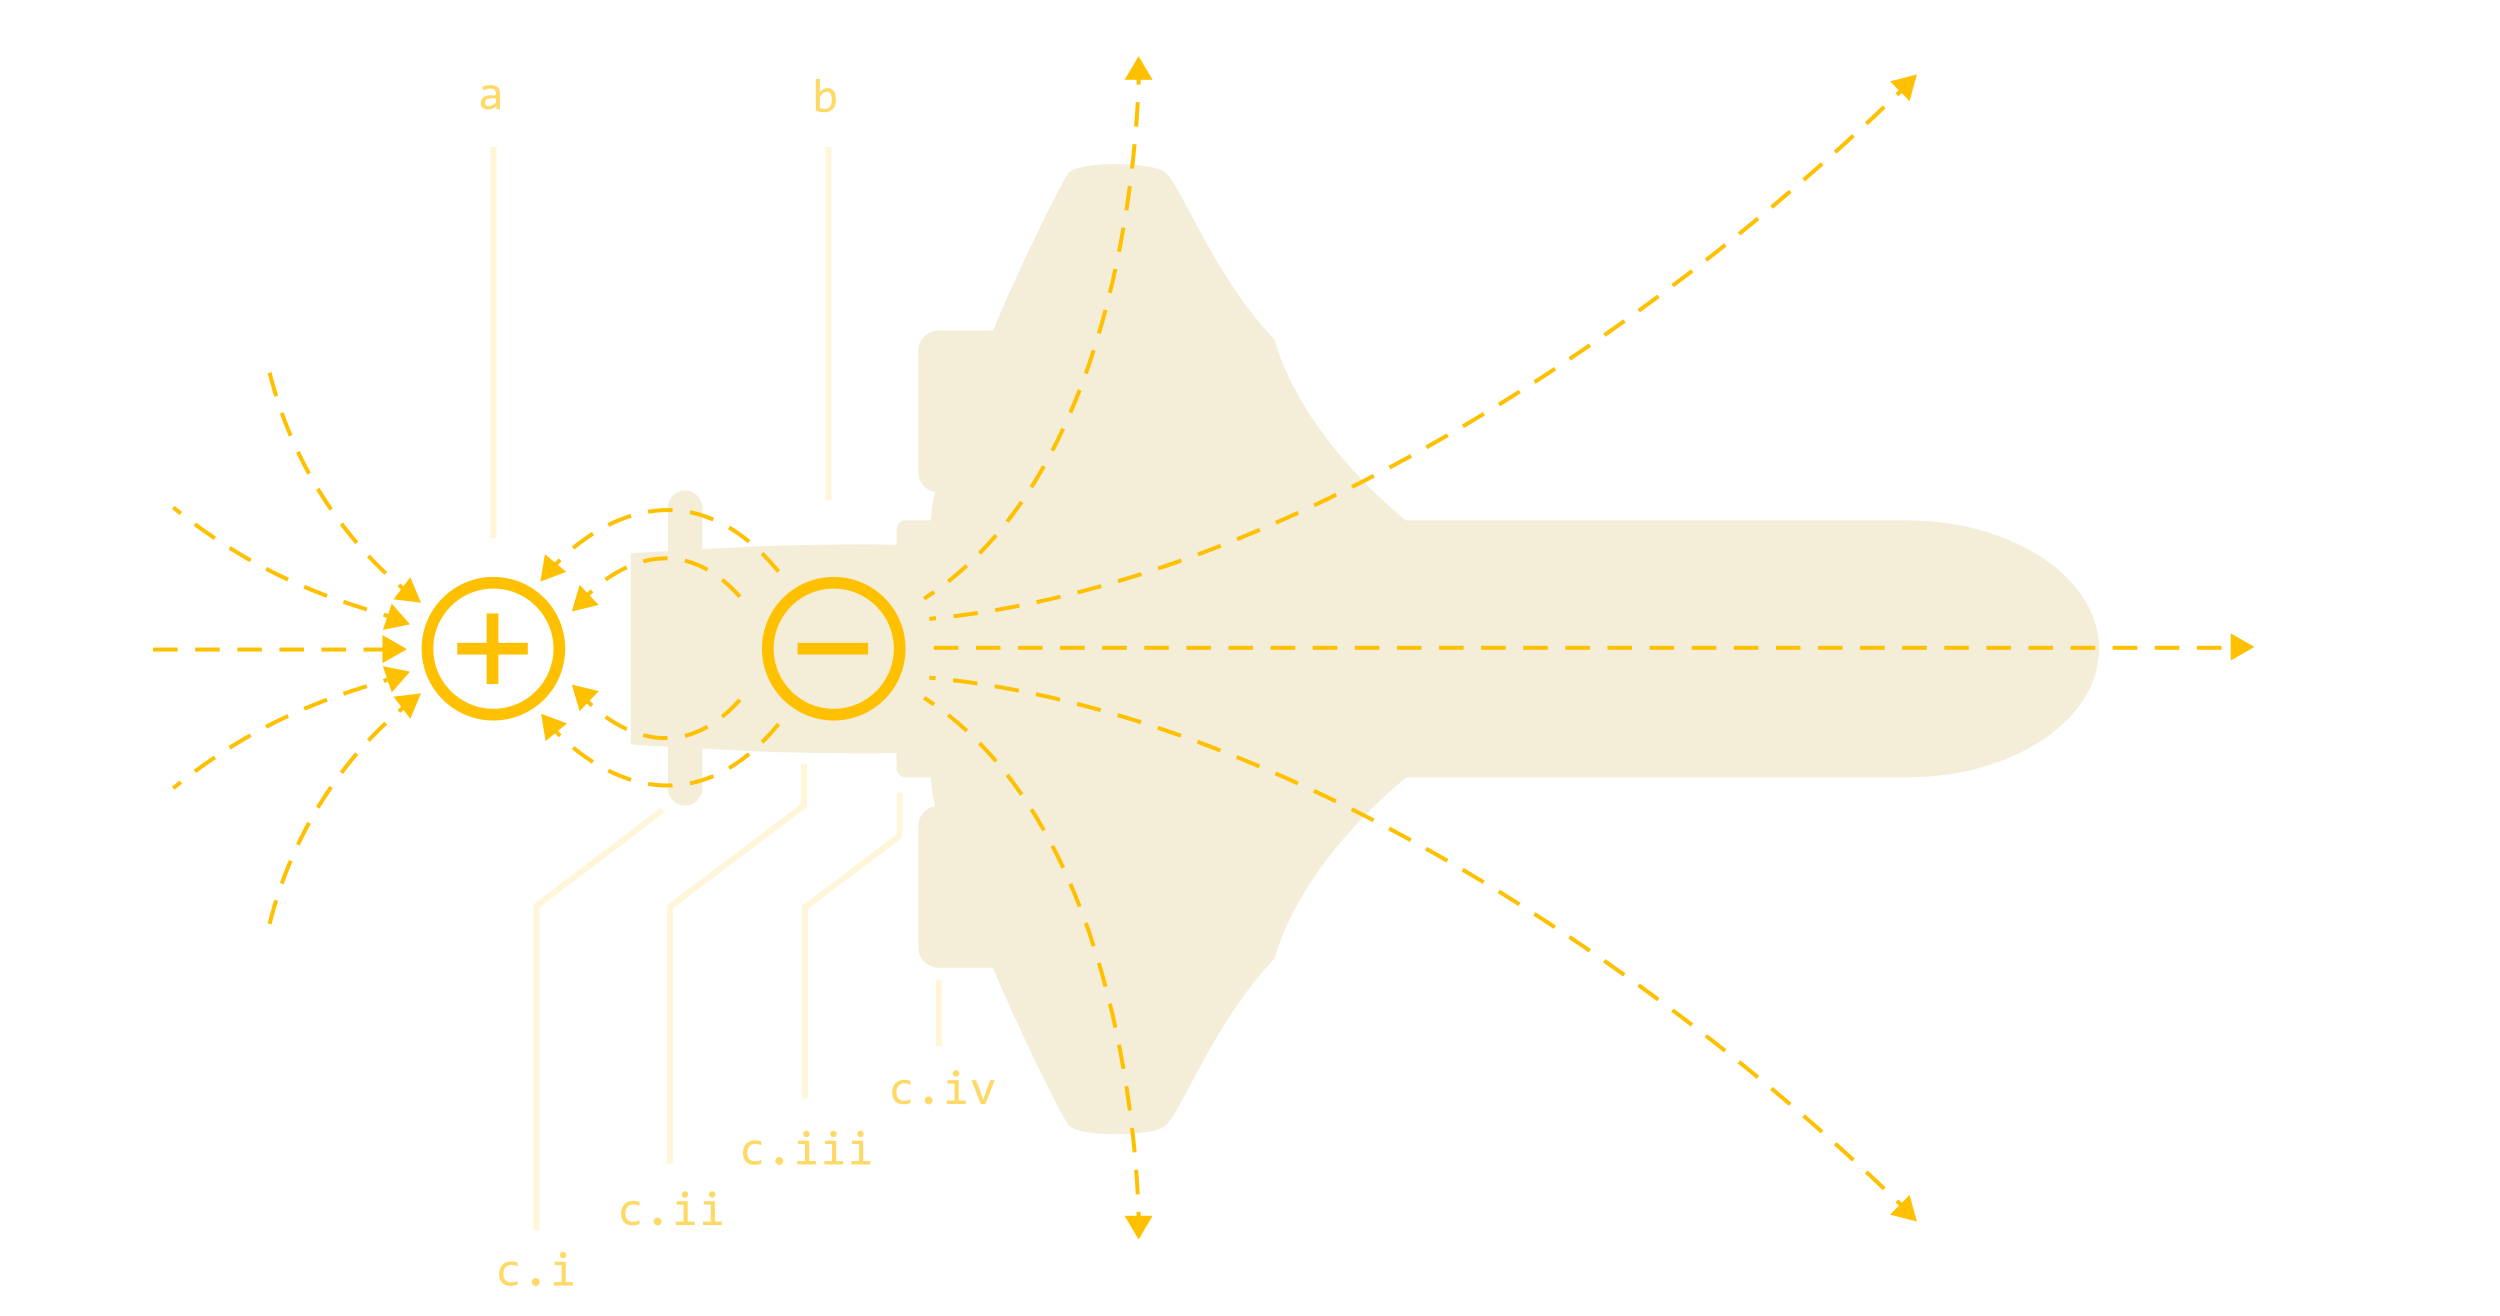
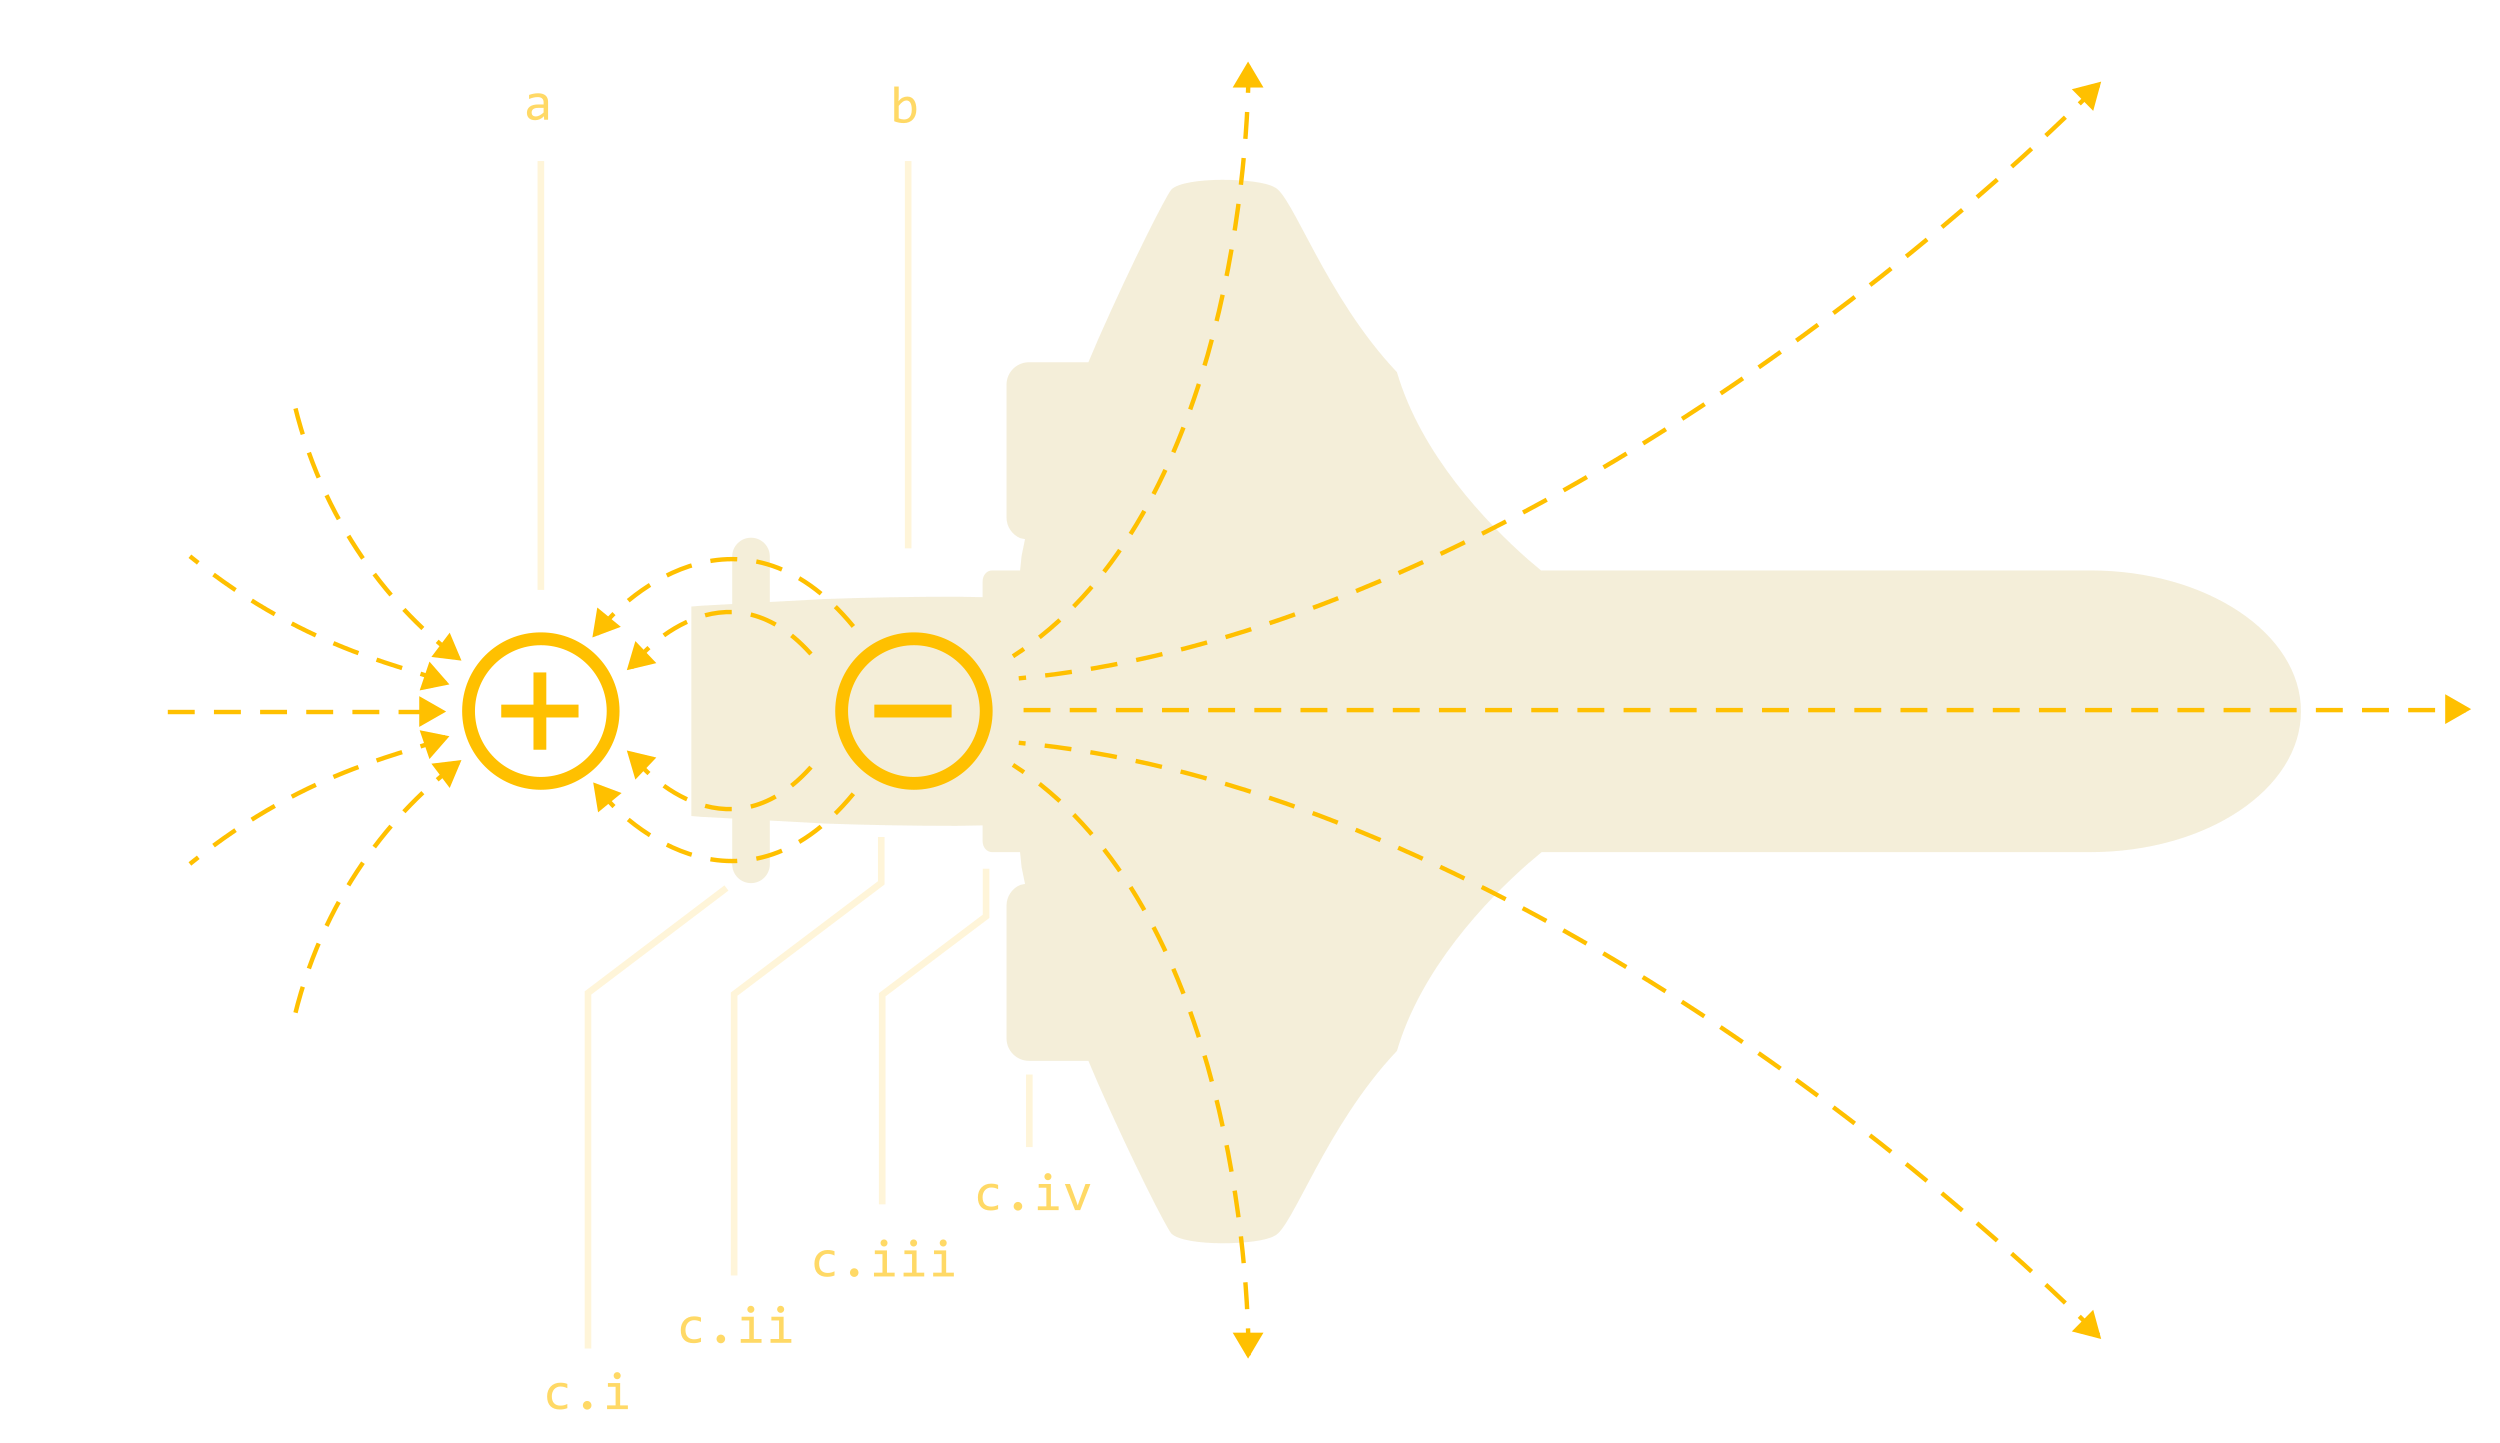
- <svg xmlns="http://www.w3.org/2000/svg" viewBox="250 500 2850 1500" preserveAspectRatio="xMidYMid meet">
+ <svg xmlns="http://www.w3.org/2000/svg" viewBox="250 500 2600 1500" preserveAspectRatio="xMidYMid meet">
  <style>
  .flux {
    stroke-dasharray: 28 20;
    animation: flux-move 6s linear infinite;
  }

  @keyframes flux-move {
    from { stroke-dashoffset: 0; }
    to   { stroke-dashoffset: -288; }
  }

    .reverse {
  animation-direction: reverse;
}
  
  </style>
  <defs>
  
  </defs>
  <g>
    <path d="M1167.5 1752.5 1167.5 1534.53 1275.5 1452.97 1275.5 1403.5" stroke="#FFC000" stroke-width="6.875" stroke-miterlimit="8" stroke-opacity="0.15" fill="none" fill-rule="evenodd" />
    <path d="M1013.5 1826.5 1013.5 1533.89 1166.5 1418.18 1166.5 1370.5" stroke="#FFC000" stroke-width="6.875" stroke-miterlimit="8" stroke-opacity="0.15" fill="none" fill-rule="evenodd" />
    <path d="M861.5 1902.5 861.5 1532.68 1005.5 1423.5" stroke="#FFC000" stroke-width="6.875" stroke-miterlimit="8" stroke-opacity="0.15" fill="none" fill-rule="evenodd" />
    <path d="M2643 1239.73C2643 1320.63 2544.92 1386.22 2423.94 1386.22L2423.86 1386.21 2423.82 1386.22 1853.31 1386.22 1839.43 1397.93C1795.42 1436.61 1727.78 1507.76 1702.82 1592.94 1628.37 1671.52 1593.75 1778.92 1575.06 1785.47 1566.92 1790.27 1543.7 1793.11 1520.76 1793 1497.82 1792.89 1475.17 1789.83 1468.16 1782.85 1462.19 1775.48 1427.7 1707.68 1392.49 1628.01L1381.94 1603.27 1320.17 1603.27C1307.25 1603.27 1296.78 1592.8 1296.78 1579.89L1296.78 1441.84C1296.78 1432.16 1302.67 1423.85 1311.06 1420.3L1316.02 1419.3 1312.47 1401.95 1310.85 1386.22 1281.69 1386.22C1276.29 1386.22 1271.92 1381.17 1271.92 1374.95L1271.92 1358.41 1244.58 1358.89C1197.55 1358.89 1151.65 1358.06 1107.31 1356.47L1050.61 1353.39 1050.61 1398.9C1050.61 1409.7 1041.85 1418.46 1031.05 1418.46 1020.25 1418.46 1011.49 1409.7 1011.49 1398.9L1011.49 1351.27 979.452 1349.53 969 1348.65 969 1130.82 979.452 1129.94 1011.49 1128.2 1011.49 1078.77C1011.49 1067.96 1020.25 1059.21 1031.05 1059.21 1041.85 1059.21 1050.61 1067.96 1050.61 1078.77L1050.61 1126.07 1107.31 1123C1151.65 1121.41 1197.55 1120.57 1244.58 1120.57L1271.92 1121.06 1271.92 1104.52C1271.92 1098.3 1276.29 1093.25 1281.69 1093.25L1310.9 1093.25 1312.47 1078.05 1316.02 1060.7 1311.06 1059.7C1302.67 1056.15 1296.78 1047.84 1296.78 1038.16L1296.78 900.11C1296.78 887.196 1307.25 876.728 1320.17 876.728L1381.94 876.728 1392.49 851.989C1427.7 772.319 1462.19 704.52 1468.16 697.153 1482.18 683.183 1558.78 684.929 1575.06 694.533 1593.75 701.082 1628.37 808.476 1702.82 887.057 1727.78 972.241 1795.42 1043.39 1839.43 1082.07L1852.68 1093.25 2423.82 1093.25 2423.86 1093.26 2423.94 1093.25C2544.92 1093.25 2643 1158.83 2643 1239.73Z" fill="#B88C00" fill-rule="evenodd" fill-opacity="0.15" />
    <path d="M812.5 667.5 812.5 1113.5" stroke="#FFC000" stroke-width="6.875" stroke-miterlimit="8" stroke-opacity="0.15" fill="none" fill-rule="evenodd" />
    <path d="M1194.5 667.5 1194.5 1070.26" stroke="#FFC000" stroke-width="6.875" stroke-miterlimit="8" stroke-opacity="0.15" fill="none" fill-rule="evenodd" />
    <path d="M0 0 0 75.47" stroke="#FFC000" stroke-width="6.875" stroke-miterlimit="8" stroke-opacity="0.15" fill="none" fill-rule="evenodd" transform="matrix(1 0 0 -1 1320.5 1692.97)" />
    <path d="M1192.73 604.48C1192.14 604.48 1191.54 604.573 1190.94 604.76 1190.33 604.947 1189.7 605.258 1189.05 605.693 1188.39 606.129 1187.71 606.707 1186.98 607.427 1186.26 608.147 1185.49 609.04 1184.66 610.107L1184.66 623.093C1185.58 623.449 1186.51 623.729 1187.45 623.933 1188.4 624.138 1189.3 624.24 1190.16 624.24 1191.23 624.24 1192.26 624.071 1193.23 623.733 1194.2 623.396 1195.06 622.831 1195.8 622.04 1196.54 621.249 1197.13 620.2 1197.57 618.893 1198.01 617.587 1198.23 615.964 1198.23 614.027 1198.23 612.622 1198.13 611.333 1197.92 610.16 1197.71 608.987 1197.39 607.982 1196.94 607.147 1196.5 606.311 1195.92 605.658 1195.23 605.187 1194.53 604.716 1193.7 604.48 1192.73 604.48ZM1180 590 1184.66 590 1184.66 600.373 1184.45 605.333C1185.79 603.538 1187.22 602.271 1188.75 601.534 1190.28 600.796 1191.92 600.427 1193.67 600.427 1195.21 600.427 1196.56 600.747 1197.72 601.387 1198.88 602.027 1199.85 602.929 1200.64 604.093 1201.43 605.258 1202.02 606.662 1202.41 608.307 1202.8 609.951 1203 611.787 1203 613.813 1203 616.035 1202.69 618.022 1202.08 619.773 1201.46 621.524 1200.58 623.009 1199.45 624.227 1198.31 625.444 1196.93 626.378 1195.31 627.026 1193.68 627.675 1191.85 628 1189.81 628 1188.22 628 1186.59 627.849 1184.93 627.547 1183.27 627.244 1181.63 626.764 1180 626.107Z" fill="#FFC000" fill-rule="evenodd" fill-opacity="0.6" />
    <path d="M809.478 612.212C808.327 612.212 807.335 612.328 806.502 612.562 805.67 612.795 804.988 613.127 804.456 613.558 803.925 613.989 803.531 614.505 803.274 615.106 803.017 615.707 802.889 616.385 802.889 617.138 802.889 617.659 802.969 618.157 803.128 618.633 803.287 619.108 803.544 619.53 803.898 619.898 804.253 620.266 804.713 620.558 805.28 620.773 805.847 620.988 806.538 621.096 807.353 621.096 808.415 621.096 809.633 620.769 811.006 620.114 812.379 619.458 813.827 618.422 815.35 617.004L815.35 612.212ZM809.584 597C811.196 597 812.649 597.18 813.942 597.539 815.235 597.898 816.329 598.445 817.223 599.181 818.118 599.917 818.804 600.841 819.282 601.954 819.761 603.067 820 604.377 820 605.885L820 624.516 815.855 624.516 815.749 620.881C814.296 622.335 812.822 623.385 811.325 624.031 809.828 624.677 808.256 625 806.608 625 805.085 625 803.783 624.802 802.703 624.408 801.622 624.013 800.732 623.47 800.033 622.779 799.333 622.088 798.819 621.276 798.491 620.342 798.164 619.409 798 618.395 798 617.3 798 614.59 798.996 612.467 800.989 610.933 802.982 609.398 805.926 608.631 809.823 608.631L815.35 608.631 815.35 606.262C815.35 604.664 814.845 603.385 813.836 602.425 812.826 601.465 811.285 600.985 809.212 600.985 807.707 600.985 806.223 601.155 804.762 601.497 803.301 601.837 801.791 602.322 800.232 602.95L800.232 598.723C800.816 598.508 801.467 598.297 802.185 598.091 802.902 597.884 803.659 597.7 804.456 597.539 805.253 597.377 806.086 597.247 806.954 597.148 807.822 597.05 808.699 597 809.584 597Z" fill="#FFC000" fill-rule="evenodd" fill-opacity="0.6" />
    <path d="M860.664 1957C861.274 1957 861.852 1957.12 862.399 1957.35 862.946 1957.59 863.421 1957.91 863.824 1958.32 864.228 1958.74 864.546 1959.22 864.779 1959.77 865.012 1960.32 865.129 1960.91 865.129 1961.54 865.129 1962.15 865.012 1962.73 864.779 1963.27 864.546 1963.81 864.228 1964.28 863.824 1964.69 863.421 1965.09 862.946 1965.41 862.399 1965.65 861.852 1965.88 861.274 1966 860.664 1966 860.036 1966 859.453 1965.88 858.915 1965.65 858.378 1965.41 857.907 1965.09 857.503 1964.69 857.1 1964.28 856.782 1963.81 856.549 1963.27 856.315 1962.73 856.199 1962.15 856.199 1961.54 856.199 1960.91 856.315 1960.32 856.549 1959.77 856.782 1959.22 857.1 1958.74 857.503 1958.32 857.907 1957.91 858.378 1957.59 858.915 1957.35 859.453 1957.12 860.036 1957 860.664 1957ZM882.235 1938.38 894.958 1938.38 894.958 1961.59 903 1961.59 903 1965.51 881.348 1965.51 881.348 1961.59 890.224 1961.59 890.224 1942.27 882.235 1942.27ZM832.61 1938C834.009 1938 835.318 1938.1 836.537 1938.3 837.756 1938.5 838.922 1938.82 840.034 1939.27L840.034 1943.76C838.868 1943.14 837.68 1942.7 836.47 1942.42 835.259 1942.14 834.009 1942 832.718 1942 831.516 1942 830.382 1942.23 829.315 1942.69 828.248 1943.15 827.311 1943.81 826.504 1944.68 825.698 1945.54 825.061 1946.59 824.595 1947.84 824.128 1949.08 823.895 1950.49 823.895 1952.05 823.895 1955.33 824.689 1957.79 826.276 1959.42 827.863 1961.05 830.064 1961.86 832.879 1961.86 834.152 1961.86 835.385 1961.72 836.577 1961.43 837.77 1961.14 838.922 1960.71 840.034 1960.14L840.034 1964.51C838.814 1964.98 837.564 1965.33 836.282 1965.55 835 1965.78 833.677 1965.89 832.314 1965.89 828.046 1965.89 824.761 1964.73 822.456 1962.41 820.152 1960.08 819 1956.68 819 1952.22 819 1950.07 819.332 1948.13 819.995 1946.38 820.659 1944.63 821.591 1943.14 822.793 1941.89 823.994 1940.65 825.429 1939.69 827.096 1939.01 828.764 1938.34 830.602 1938 832.61 1938ZM891.864 1927C892.385 1927 892.869 1927.09 893.317 1927.28 893.765 1927.47 894.155 1927.74 894.487 1928.08 894.819 1928.42 895.079 1928.82 895.267 1929.26 895.455 1929.7 895.549 1930.18 895.549 1930.7 895.549 1931.21 895.455 1931.68 895.267 1932.14 895.079 1932.59 894.819 1932.98 894.487 1933.32 894.155 1933.67 893.765 1933.93 893.317 1934.12 892.869 1934.31 892.385 1934.41 891.864 1934.41 891.345 1934.41 890.86 1934.31 890.412 1934.12 889.964 1933.93 889.574 1933.67 889.242 1933.32 888.91 1932.98 888.65 1932.59 888.462 1932.14 888.274 1931.68 888.18 1931.21 888.18 1930.7 888.18 1930.18 888.274 1929.7 888.462 1929.26 888.65 1928.82 888.91 1928.42 889.242 1928.08 889.574 1927.74 889.964 1927.47 890.412 1927.28 890.86 1927.09 891.345 1927 891.864 1927Z" fill="#FFC000" fill-rule="evenodd" fill-opacity="0.6" />
    <path d="M999.669 1888C1000.28 1888 1000.86 1888.12 1001.4 1888.35 1001.95 1888.59 1002.43 1888.91 1002.83 1889.32 1003.23 1889.74 1003.55 1890.22 1003.78 1890.77 1004.02 1891.32 1004.13 1891.91 1004.13 1892.54 1004.13 1893.15 1004.02 1893.73 1003.78 1894.27 1003.55 1894.81 1003.23 1895.28 1002.83 1895.69 1002.43 1896.09 1001.95 1896.41 1001.4 1896.65 1000.86 1896.88 1000.28 1897 999.669 1897 999.041 1897 998.459 1896.88 997.921 1896.65 997.382 1896.41 996.912 1896.09 996.508 1895.69 996.105 1895.28 995.786 1894.81 995.553 1894.27 995.32 1893.73 995.204 1893.15 995.204 1892.54 995.204 1891.91 995.32 1891.32 995.553 1890.77 995.786 1890.22 996.105 1889.74 996.508 1889.32 996.912 1888.91 997.382 1888.59 997.921 1888.35 998.459 1888.12 999.041 1888 999.669 1888ZM1052.23 1869.38 1064.96 1869.38 1064.96 1892.59 1073 1892.59 1073 1896.51 1051.35 1896.51 1051.35 1892.59 1060.22 1892.59 1060.22 1873.27 1052.23 1873.27ZM1021.24 1869.38 1033.97 1869.38 1033.97 1892.59 1042.01 1892.59 1042.01 1896.51 1020.36 1896.51 1020.36 1892.59 1029.23 1892.59 1029.23 1873.27 1021.24 1873.27ZM971.612 1869C973.011 1869 974.32 1869.1 975.539 1869.3 976.759 1869.5 977.924 1869.82 979.036 1870.27L979.036 1874.76C977.871 1874.14 976.683 1873.7 975.472 1873.42 974.261 1873.14 973.011 1873 971.719 1873 970.518 1873 969.384 1873.23 968.316 1873.69 967.249 1874.15 966.312 1874.81 965.505 1875.68 964.698 1876.54 964.062 1877.59 963.595 1878.84 963.129 1880.08 962.896 1881.49 962.896 1883.05 962.896 1886.33 963.69 1888.79 965.277 1890.42 966.864 1892.05 969.065 1892.87 971.881 1892.87 973.154 1892.87 974.387 1892.72 975.58 1892.43 976.772 1892.14 977.924 1891.71 979.036 1891.14L979.036 1895.51C977.817 1895.98 976.566 1896.33 975.284 1896.55 974.001 1896.78 972.679 1896.89 971.316 1896.89 967.048 1896.89 963.761 1895.73 961.457 1893.41 959.152 1891.08 958 1887.68 958 1883.22 958 1881.07 958.332 1879.13 958.995 1877.38 959.659 1875.63 960.592 1874.14 961.793 1872.89 962.995 1871.65 964.429 1870.69 966.097 1870.01 967.765 1869.34 969.603 1869 971.612 1869ZM1061.86 1858C1062.38 1858 1062.87 1858.09 1063.32 1858.28 1063.76 1858.47 1064.15 1858.74 1064.49 1859.08 1064.82 1859.42 1065.08 1859.82 1065.27 1860.26 1065.45 1860.7 1065.55 1861.18 1065.55 1861.7 1065.55 1862.21 1065.45 1862.68 1065.27 1863.13 1065.08 1863.59 1064.82 1863.98 1064.49 1864.32 1064.15 1864.67 1063.76 1864.93 1063.32 1865.12 1062.87 1865.31 1062.38 1865.41 1061.86 1865.41 1061.34 1865.41 1060.86 1865.31 1060.41 1865.12 1059.96 1864.93 1059.57 1864.67 1059.24 1864.32 1058.91 1863.98 1058.65 1863.59 1058.46 1863.13 1058.27 1862.68 1058.18 1862.21 1058.18 1861.7 1058.18 1861.18 1058.27 1860.7 1058.46 1860.26 1058.65 1859.82 1058.91 1859.42 1059.24 1859.08 1059.57 1858.74 1059.96 1858.47 1060.41 1858.28 1060.86 1858.09 1061.34 1858 1061.86 1858ZM1030.87 1858C1031.39 1858 1031.88 1858.09 1032.33 1858.28 1032.77 1858.47 1033.16 1858.74 1033.5 1859.08 1033.83 1859.42 1034.09 1859.82 1034.28 1860.26 1034.46 1860.7 1034.56 1861.18 1034.56 1861.7 1034.56 1862.21 1034.46 1862.68 1034.28 1863.13 1034.09 1863.59 1033.83 1863.98 1033.5 1864.32 1033.16 1864.67 1032.77 1864.93 1032.33 1865.12 1031.88 1865.31 1031.39 1865.41 1030.87 1865.41 1030.35 1865.41 1029.87 1865.31 1029.42 1865.12 1028.97 1864.93 1028.58 1864.67 1028.25 1864.32 1027.92 1863.98 1027.66 1863.59 1027.47 1863.13 1027.28 1862.68 1027.19 1862.21 1027.19 1861.7 1027.19 1861.18 1027.28 1860.7 1027.47 1860.26 1027.66 1859.82 1027.92 1859.42 1028.25 1859.08 1028.58 1858.74 1028.97 1858.47 1029.42 1858.28 1029.87 1858.09 1030.35 1858 1030.87 1858Z" fill="#FFC000" fill-rule="evenodd" fill-opacity="0.6" />
    <path d="M1138.39 1819C1138.99 1819 1139.57 1819.12 1140.11 1819.35 1140.65 1819.59 1141.13 1819.91 1141.53 1820.32 1141.93 1820.74 1142.24 1821.22 1142.47 1821.77 1142.71 1822.32 1142.82 1822.91 1142.82 1823.54 1142.82 1824.15 1142.71 1824.73 1142.47 1825.27 1142.24 1825.81 1141.93 1826.28 1141.53 1826.69 1141.13 1827.09 1140.65 1827.41 1140.11 1827.65 1139.57 1827.88 1138.99 1828 1138.39 1828 1137.76 1828 1137.18 1827.88 1136.65 1827.65 1136.12 1827.41 1135.65 1827.09 1135.25 1826.69 1134.85 1826.28 1134.53 1825.81 1134.3 1825.27 1134.07 1824.73 1133.95 1824.15 1133.95 1823.54 1133.95 1822.91 1134.07 1822.32 1134.3 1821.77 1134.53 1821.22 1134.85 1820.74 1135.25 1820.32 1135.65 1819.91 1136.12 1819.59 1136.65 1819.35 1137.18 1819.12 1137.76 1819 1138.39 1819ZM1221.37 1800.38 1234.01 1800.38 1234.01 1823.59 1242 1823.59 1242 1827.51 1220.49 1827.51 1220.49 1823.59 1229.31 1823.59 1229.31 1804.27 1221.37 1804.27ZM1190.59 1800.38 1203.23 1800.38 1203.23 1823.59 1211.22 1823.59 1211.22 1827.51 1189.71 1827.51 1189.71 1823.59 1198.53 1823.59 1198.53 1804.27 1190.59 1804.27ZM1159.81 1800.38 1172.45 1800.38 1172.45 1823.59 1180.44 1823.59 1180.44 1827.51 1158.93 1827.51 1158.93 1823.59 1167.75 1823.59 1167.75 1804.27 1159.81 1804.27ZM1110.52 1800C1111.91 1800 1113.21 1800.1 1114.42 1800.3 1115.63 1800.5 1116.79 1800.82 1117.89 1801.27L1117.89 1805.76C1116.74 1805.14 1115.56 1804.7 1114.35 1804.42 1113.15 1804.14 1111.91 1804 1110.63 1804 1109.43 1804 1108.31 1804.23 1107.25 1804.69 1106.19 1805.15 1105.26 1805.81 1104.45 1806.68 1103.65 1807.54 1103.02 1808.59 1102.56 1809.84 1102.09 1811.08 1101.86 1812.49 1101.86 1814.05 1101.86 1817.33 1102.65 1819.79 1104.23 1821.42 1105.8 1823.05 1107.99 1823.86 1110.79 1823.86 1112.05 1823.86 1113.28 1823.72 1114.46 1823.43 1115.64 1823.14 1116.79 1822.71 1117.89 1822.14L1117.89 1826.51C1116.68 1826.98 1115.44 1827.33 1114.17 1827.55 1112.89 1827.78 1111.58 1827.89 1110.23 1827.89 1105.99 1827.89 1102.72 1826.73 1100.43 1824.41 1098.14 1822.08 1097 1818.68 1097 1814.22 1097 1812.07 1097.33 1810.13 1097.99 1808.38 1098.65 1806.63 1099.57 1805.14 1100.77 1803.89 1101.96 1802.65 1103.39 1801.69 1105.04 1801.01 1106.7 1800.34 1108.52 1800 1110.52 1800ZM1230.94 1789C1231.46 1789 1231.94 1789.09 1232.38 1789.28 1232.83 1789.47 1233.21 1789.74 1233.54 1790.08 1233.87 1790.42 1234.13 1790.82 1234.32 1791.26 1234.51 1791.7 1234.6 1792.18 1234.6 1792.7 1234.6 1793.21 1234.51 1793.68 1234.32 1794.13 1234.13 1794.59 1233.87 1794.98 1233.54 1795.32 1233.21 1795.67 1232.83 1795.93 1232.38 1796.12 1231.94 1796.31 1231.46 1796.41 1230.94 1796.41 1230.42 1796.41 1229.94 1796.31 1229.5 1796.12 1229.05 1795.93 1228.66 1795.67 1228.33 1795.32 1228 1794.98 1227.75 1794.59 1227.56 1794.13 1227.37 1793.68 1227.28 1793.21 1227.28 1792.7 1227.28 1792.18 1227.37 1791.7 1227.56 1791.26 1227.75 1790.82 1228 1790.42 1228.33 1790.08 1228.66 1789.74 1229.05 1789.47 1229.5 1789.28 1229.94 1789.09 1230.42 1789 1230.94 1789ZM1200.16 1789C1200.68 1789 1201.16 1789.09 1201.6 1789.28 1202.05 1789.47 1202.43 1789.74 1202.76 1790.08 1203.09 1790.42 1203.35 1790.82 1203.54 1791.26 1203.73 1791.7 1203.82 1792.18 1203.82 1792.7 1203.82 1793.21 1203.73 1793.68 1203.54 1794.13 1203.35 1794.59 1203.09 1794.98 1202.76 1795.32 1202.43 1795.67 1202.05 1795.93 1201.6 1796.12 1201.16 1796.31 1200.68 1796.41 1200.16 1796.41 1199.64 1796.41 1199.16 1796.31 1198.72 1796.12 1198.27 1795.93 1197.88 1795.67 1197.55 1795.32 1197.22 1794.98 1196.97 1794.59 1196.78 1794.13 1196.59 1793.68 1196.5 1793.21 1196.5 1792.7 1196.5 1792.18 1196.59 1791.7 1196.78 1791.26 1196.97 1790.82 1197.22 1790.42 1197.55 1790.08 1197.88 1789.74 1198.27 1789.47 1198.72 1789.28 1199.16 1789.09 1199.64 1789 1200.16 1789ZM1169.38 1789C1169.9 1789 1170.38 1789.09 1170.82 1789.28 1171.27 1789.47 1171.66 1789.74 1171.98 1790.08 1172.31 1790.42 1172.57 1790.82 1172.76 1791.26 1172.95 1791.7 1173.04 1792.18 1173.04 1792.7 1173.04 1793.21 1172.95 1793.68 1172.76 1794.13 1172.57 1794.59 1172.31 1794.98 1171.98 1795.32 1171.66 1795.67 1171.27 1795.93 1170.82 1796.12 1170.38 1796.31 1169.9 1796.41 1169.38 1796.41 1168.86 1796.41 1168.38 1796.31 1167.94 1796.12 1167.49 1795.93 1167.1 1795.67 1166.77 1795.32 1166.45 1794.98 1166.19 1794.59 1166 1794.13 1165.81 1793.68 1165.72 1793.21 1165.72 1792.7 1165.72 1792.18 1165.81 1791.7 1166 1791.26 1166.19 1790.82 1166.45 1790.42 1166.77 1790.08 1167.1 1789.74 1167.49 1789.47 1167.94 1789.28 1168.38 1789.09 1168.86 1789 1169.38 1789Z" fill="#FFC000" fill-rule="evenodd" fill-opacity="0.6" />
    <path d="M1308.65 1750C1309.26 1750 1309.84 1750.12 1310.39 1750.35 1310.93 1750.59 1311.41 1750.91 1311.81 1751.32 1312.22 1751.74 1312.53 1752.22 1312.77 1752.77 1313 1753.32 1313.12 1753.91 1313.12 1754.54 1313.12 1755.15 1313 1755.73 1312.77 1756.27 1312.53 1756.81 1312.22 1757.28 1311.81 1757.69 1311.41 1758.09 1310.93 1758.41 1310.39 1758.65 1309.84 1758.88 1309.26 1759 1308.65 1759 1308.03 1759 1307.44 1758.88 1306.91 1758.65 1306.37 1758.41 1305.9 1758.09 1305.49 1757.69 1305.09 1757.28 1304.77 1756.81 1304.54 1756.27 1304.31 1755.73 1304.19 1755.15 1304.19 1754.54 1304.19 1753.91 1304.31 1753.32 1304.54 1752.77 1304.77 1752.22 1305.09 1751.74 1305.49 1751.32 1305.9 1750.91 1306.37 1750.59 1306.91 1750.35 1307.44 1750.12 1308.03 1750 1308.65 1750ZM1357.46 1731.38 1362.78 1731.38 1369.4 1749.32 1370.82 1753.7 1372.3 1749.22 1378.86 1731.38 1384 1731.38 1373.41 1758.51 1368.03 1758.51ZM1330.22 1731.38 1342.94 1731.38 1342.94 1754.59 1350.98 1754.59 1350.98 1758.51 1329.33 1758.51 1329.33 1754.59 1338.21 1754.59 1338.21 1735.27 1330.22 1735.27ZM1280.61 1731C1282 1731 1283.31 1731.1 1284.53 1731.3 1285.75 1731.5 1286.92 1731.82 1288.03 1732.27L1288.03 1736.76C1286.86 1736.14 1285.68 1735.7 1284.47 1735.42 1283.26 1735.14 1282 1735 1280.71 1735 1279.51 1735 1278.38 1735.23 1277.31 1735.69 1276.25 1736.15 1275.31 1736.81 1274.5 1737.68 1273.7 1738.54 1273.06 1739.59 1272.59 1740.84 1272.13 1742.08 1271.89 1743.49 1271.89 1745.05 1271.89 1748.33 1272.69 1750.79 1274.27 1752.42 1275.86 1754.05 1278.06 1754.86 1280.88 1754.86 1282.15 1754.86 1283.38 1754.72 1284.57 1754.43 1285.77 1754.14 1286.92 1753.71 1288.03 1753.14L1288.03 1757.51C1286.81 1757.98 1285.56 1758.33 1284.28 1758.55 1283 1758.78 1281.67 1758.89 1280.31 1758.89 1276.04 1758.89 1272.76 1757.73 1270.46 1755.41 1268.15 1753.08 1267 1749.68 1267 1745.22 1267 1743.07 1267.33 1741.13 1267.99 1739.38 1268.66 1737.63 1269.59 1736.14 1270.79 1734.89 1271.99 1733.65 1273.43 1732.69 1275.09 1732.01 1276.76 1731.34 1278.6 1731 1280.61 1731ZM1339.85 1720C1340.37 1720 1340.85 1720.09 1341.3 1720.28 1341.75 1720.47 1342.14 1720.74 1342.47 1721.08 1342.8 1721.42 1343.06 1721.82 1343.25 1722.26 1343.44 1722.7 1343.53 1723.18 1343.53 1723.7 1343.53 1724.21 1343.44 1724.68 1343.25 1725.14 1343.06 1725.59 1342.8 1725.98 1342.47 1726.32 1342.14 1726.67 1341.75 1726.93 1341.3 1727.12 1340.85 1727.31 1340.37 1727.41 1339.85 1727.41 1339.33 1727.41 1338.84 1727.31 1338.39 1727.12 1337.95 1726.93 1337.56 1726.67 1337.22 1726.32 1336.89 1725.98 1336.63 1725.59 1336.44 1725.14 1336.26 1724.68 1336.16 1724.21 1336.16 1723.7 1336.16 1723.18 1336.26 1722.7 1336.44 1722.26 1336.63 1721.82 1336.89 1721.42 1337.22 1721.08 1337.56 1720.74 1337.95 1720.47 1338.39 1720.28 1338.84 1720.09 1339.33 1720 1339.85 1720Z" fill="#FFC000" fill-rule="evenodd" fill-opacity="0.6" />
    <path class="flux" d="M1314.5 1238.5 2814.36 1238.5" stroke="#FFC000" stroke-width="4.583" stroke-miterlimit="8" fill="none" fill-rule="evenodd" />
    <path class="flux" d="M424.5 1240.5 710.287 1240.5" stroke="#FFC000" stroke-width="4.583" stroke-miterlimit="8" fill="none" fill-rule="evenodd" />
    <path class="flux reverse" d="M870.5 1159.5C891.212 1126.99 1018 1006.2 1137.5 1151.51" stroke="#FFC000" stroke-width="4.583" stroke-miterlimit="8" fill="none" fill-rule="evenodd" />
    <path class="flux reverse" d="M906.5 1194.5C921.549 1170.33 1013.67 1080.51 1100.5 1188.56" stroke="#FFC000" stroke-width="4.583" stroke-miterlimit="8" fill="none" fill-rule="evenodd" />
    <path class="flux reverse" d="M726.5 1184.5C662.309 1136.95 583.137 1045.72 553.5 908.5" stroke="#FFC000" stroke-width="4.583" stroke-miterlimit="8" fill="none" fill-rule="evenodd" />
    <path class="flux reverse" d="M713.5 1210.5C683.827 1194.49 573.964 1181.34 447.5 1078.5" stroke="#FFC000" stroke-width="4.583" stroke-miterlimit="8" fill="none" fill-rule="evenodd" />
    <path class="flux reverse" d="M2432.5 588.5C2172.44 845.562 1726.51 1166.59 1309.5 1205.5" stroke="#FFC000" stroke-width="4.583" stroke-miterlimit="8" fill="none" fill-rule="evenodd" />
    <path class="flux reverse" d="M1548.5 568.5C1548.11 688.567 1517.29 1045.09 1303.5 1182.5" stroke="#FFC000" stroke-width="4.583" stroke-miterlimit="8" fill="none" fill-rule="evenodd" />
    <g>
      <g>
        <g>
          <path d="M1200.5 1162.31C1157.86 1162.3 1123.28 1196.86 1123.27 1239.5 1123.26 1282.14 1157.81 1316.72 1200.46 1316.73 1243.1 1316.74 1277.68 1282.19 1277.69 1239.54 1277.69 1239.54 1277.69 1239.53 1277.69 1239.52 1277.71 1196.9 1243.18 1162.33 1200.56 1162.31 1200.54 1162.31 1200.52 1162.31 1200.5 1162.31ZM1200.5 1312.67C1160.1 1312.68 1127.34 1279.94 1127.33 1239.54 1127.32 1199.14 1160.06 1166.39 1200.46 1166.37 1240.85 1166.36 1273.61 1199.1 1273.62 1239.5 1273.62 1239.51 1273.62 1239.52 1273.62 1239.53 1273.58 1279.9 1240.87 1312.62 1200.5 1312.67Z" stroke="#FFC000" stroke-width="9.286" fill="#FFC000" />
          <path d="M1163.94 1237.47 1235.03 1237.47 1235.03 1241.53 1163.94 1241.53Z" stroke="#FFC000" stroke-width="9.286" fill="#FFC000" />
        </g>
      </g>
    </g>
    <g>
      <g>
        <g>
          <path d="M812.5 1162.31C769.858 1162.3 735.28 1196.86 735.268 1239.5 735.255 1282.14 769.813 1316.72 812.455 1316.73 855.097 1316.74 889.675 1282.19 889.687 1239.54 889.687 1239.54 889.687 1239.53 889.687 1239.52 889.71 1196.9 855.179 1162.33 812.561 1162.31 812.541 1162.31 812.52 1162.31 812.5 1162.31ZM812.5 1312.67C772.102 1312.68 739.343 1279.94 739.33 1239.54 739.318 1199.14 772.057 1166.39 812.455 1166.37 852.853 1166.36 885.613 1199.1 885.625 1239.5 885.625 1239.51 885.625 1239.52 885.625 1239.53 885.585 1279.9 852.873 1312.62 812.5 1312.67Z" stroke="#FFC000" stroke-width="9.286" fill="#FFC000" />
          <path d="M813.516 1203.98 809.453 1203.98 809.453 1237.47 775.938 1237.47 775.938 1241.53 809.453 1241.53 809.453 1275.08 813.516 1275.08 813.516 1241.53 847.031 1241.53 847.031 1237.47 813.516 1237.47 813.516 1203.98Z" stroke="#FFC000" stroke-width="9.286" fill="#FFC000" />
        </g>
      </g>
    </g>
    <path class="flux reverse" d="M78 267C45.495 246.288-75.304 119.501 70.01 0" stroke="#FFC000" stroke-width="4.583" stroke-miterlimit="8" fill="none" fill-rule="evenodd" transform="matrix(-1.83697e-16 -1 -1 1.83697e-16 1137.5 1395.5)" />
    <path class="flux reverse" d="M58 194C33.83 178.951-55.995 86.828 52.058 0" stroke="#FFC000" stroke-width="4.583" stroke-miterlimit="8" fill="none" fill-rule="evenodd" transform="matrix(-1.83697e-16 -1 -1 1.83697e-16 1100.5 1341.5)" />
    <path class="flux reverse" d="M173 276C108.809 228.446 29.637 137.221 0 0" stroke="#FFC000" stroke-width="4.583" stroke-miterlimit="8" fill="none" fill-rule="evenodd" transform="matrix(1 0 0 -1 553.5 1569.5)" />
    <path class="flux reverse" d="M266 132C236.326 115.994 126.464 102.836 0 0" stroke="#FFC000" stroke-width="4.583" stroke-miterlimit="8" fill="none" fill-rule="evenodd" transform="matrix(1 0 0 -1 447.5 1398.5)" />
    <path class="flux reverse" d="M616 1123C359.355 862.939 38.847 417.015 0 0" stroke="#FFC000" stroke-width="4.583" stroke-miterlimit="8" fill="none" fill-rule="evenodd" transform="matrix(6.12323e-17 1 1 -6.12323e-17 1309.5 1272.5)" />
    <path class="flux reverse" d="M614 245C493.933 244.609 137.414 213.792 0 0" stroke="#FFC000" stroke-width="4.583" stroke-miterlimit="8" fill="none" fill-rule="evenodd" transform="matrix(6.12323e-17 1 1 -6.12323e-17 1303.5 1295.5)" />
    <path d="M1532 591 1548 564 1564 591Z" fill="#FFC000" fill-rule="evenodd" />
    <path d="M2404.69 592.797 2435.24 584.881 2426.94 615.323Z" fill="#FFC000" fill-rule="evenodd" />
    <path d="M2793 1222 2820 1237.5 2793 1253Z" fill="#FFC000" fill-rule="evenodd" />
    <path d="M895.643 1151.9 866.089 1162.95 871.175 1131.81Z" fill="#FFC000" fill-rule="evenodd" />
    <path d="M932.585 1189.65 901.893 1196.97 910.783 1166.7Z" fill="#FFC000" fill-rule="evenodd" />
    <path d="M686 1224 714 1240 686 1256Z" fill="#FFC000" fill-rule="evenodd" />
    <path d="M696.637 1188.05 717.389 1211.81 686.456 1218.03Z" fill="#FFC000" fill-rule="evenodd" />
    <path d="M717.698 1157.98 729.947 1187.06 698.626 1183.25Z" fill="#FFC000" fill-rule="evenodd" />
    <path d="M0 27 16 0 32 27Z" fill="#FFC000" fill-rule="evenodd" transform="matrix(1 0 0 -1 1532 1913)" />
    <path d="M0 27.293 15.83 0 31.66 27.293Z" fill="#FFC000" fill-rule="evenodd" transform="matrix(0.702707 -0.71148 -0.71148 -0.702707 2424.11 1903.86)" />
    <path d="M0 27.293 15.83 0 31.66 27.293Z" fill="#FFC000" fill-rule="evenodd" transform="matrix(-0.772855 0.634583 0.634583 0.772855 879.142 1303.66)" />
    <path d="M0 27.293 15.83 0 31.66 27.293Z" fill="#FFC000" fill-rule="evenodd" transform="matrix(-0.688629 0.725114 0.725114 0.688629 912.794 1269.03)" />
    <path d="M0 27.293 15.83 0 31.66 27.293Z" fill="#FFC000" fill-rule="evenodd" transform="matrix(-0.321579 -0.946883 -0.946883 0.321579 722.48 1280.66)" />
    <path d="M0 27.293 15.83 0 31.66 27.293Z" fill="#FFC000" fill-rule="evenodd" transform="matrix(-0.602418 -0.79818 -0.79818 0.602418 739.483 1303.05)" />
  </g>
</svg>
